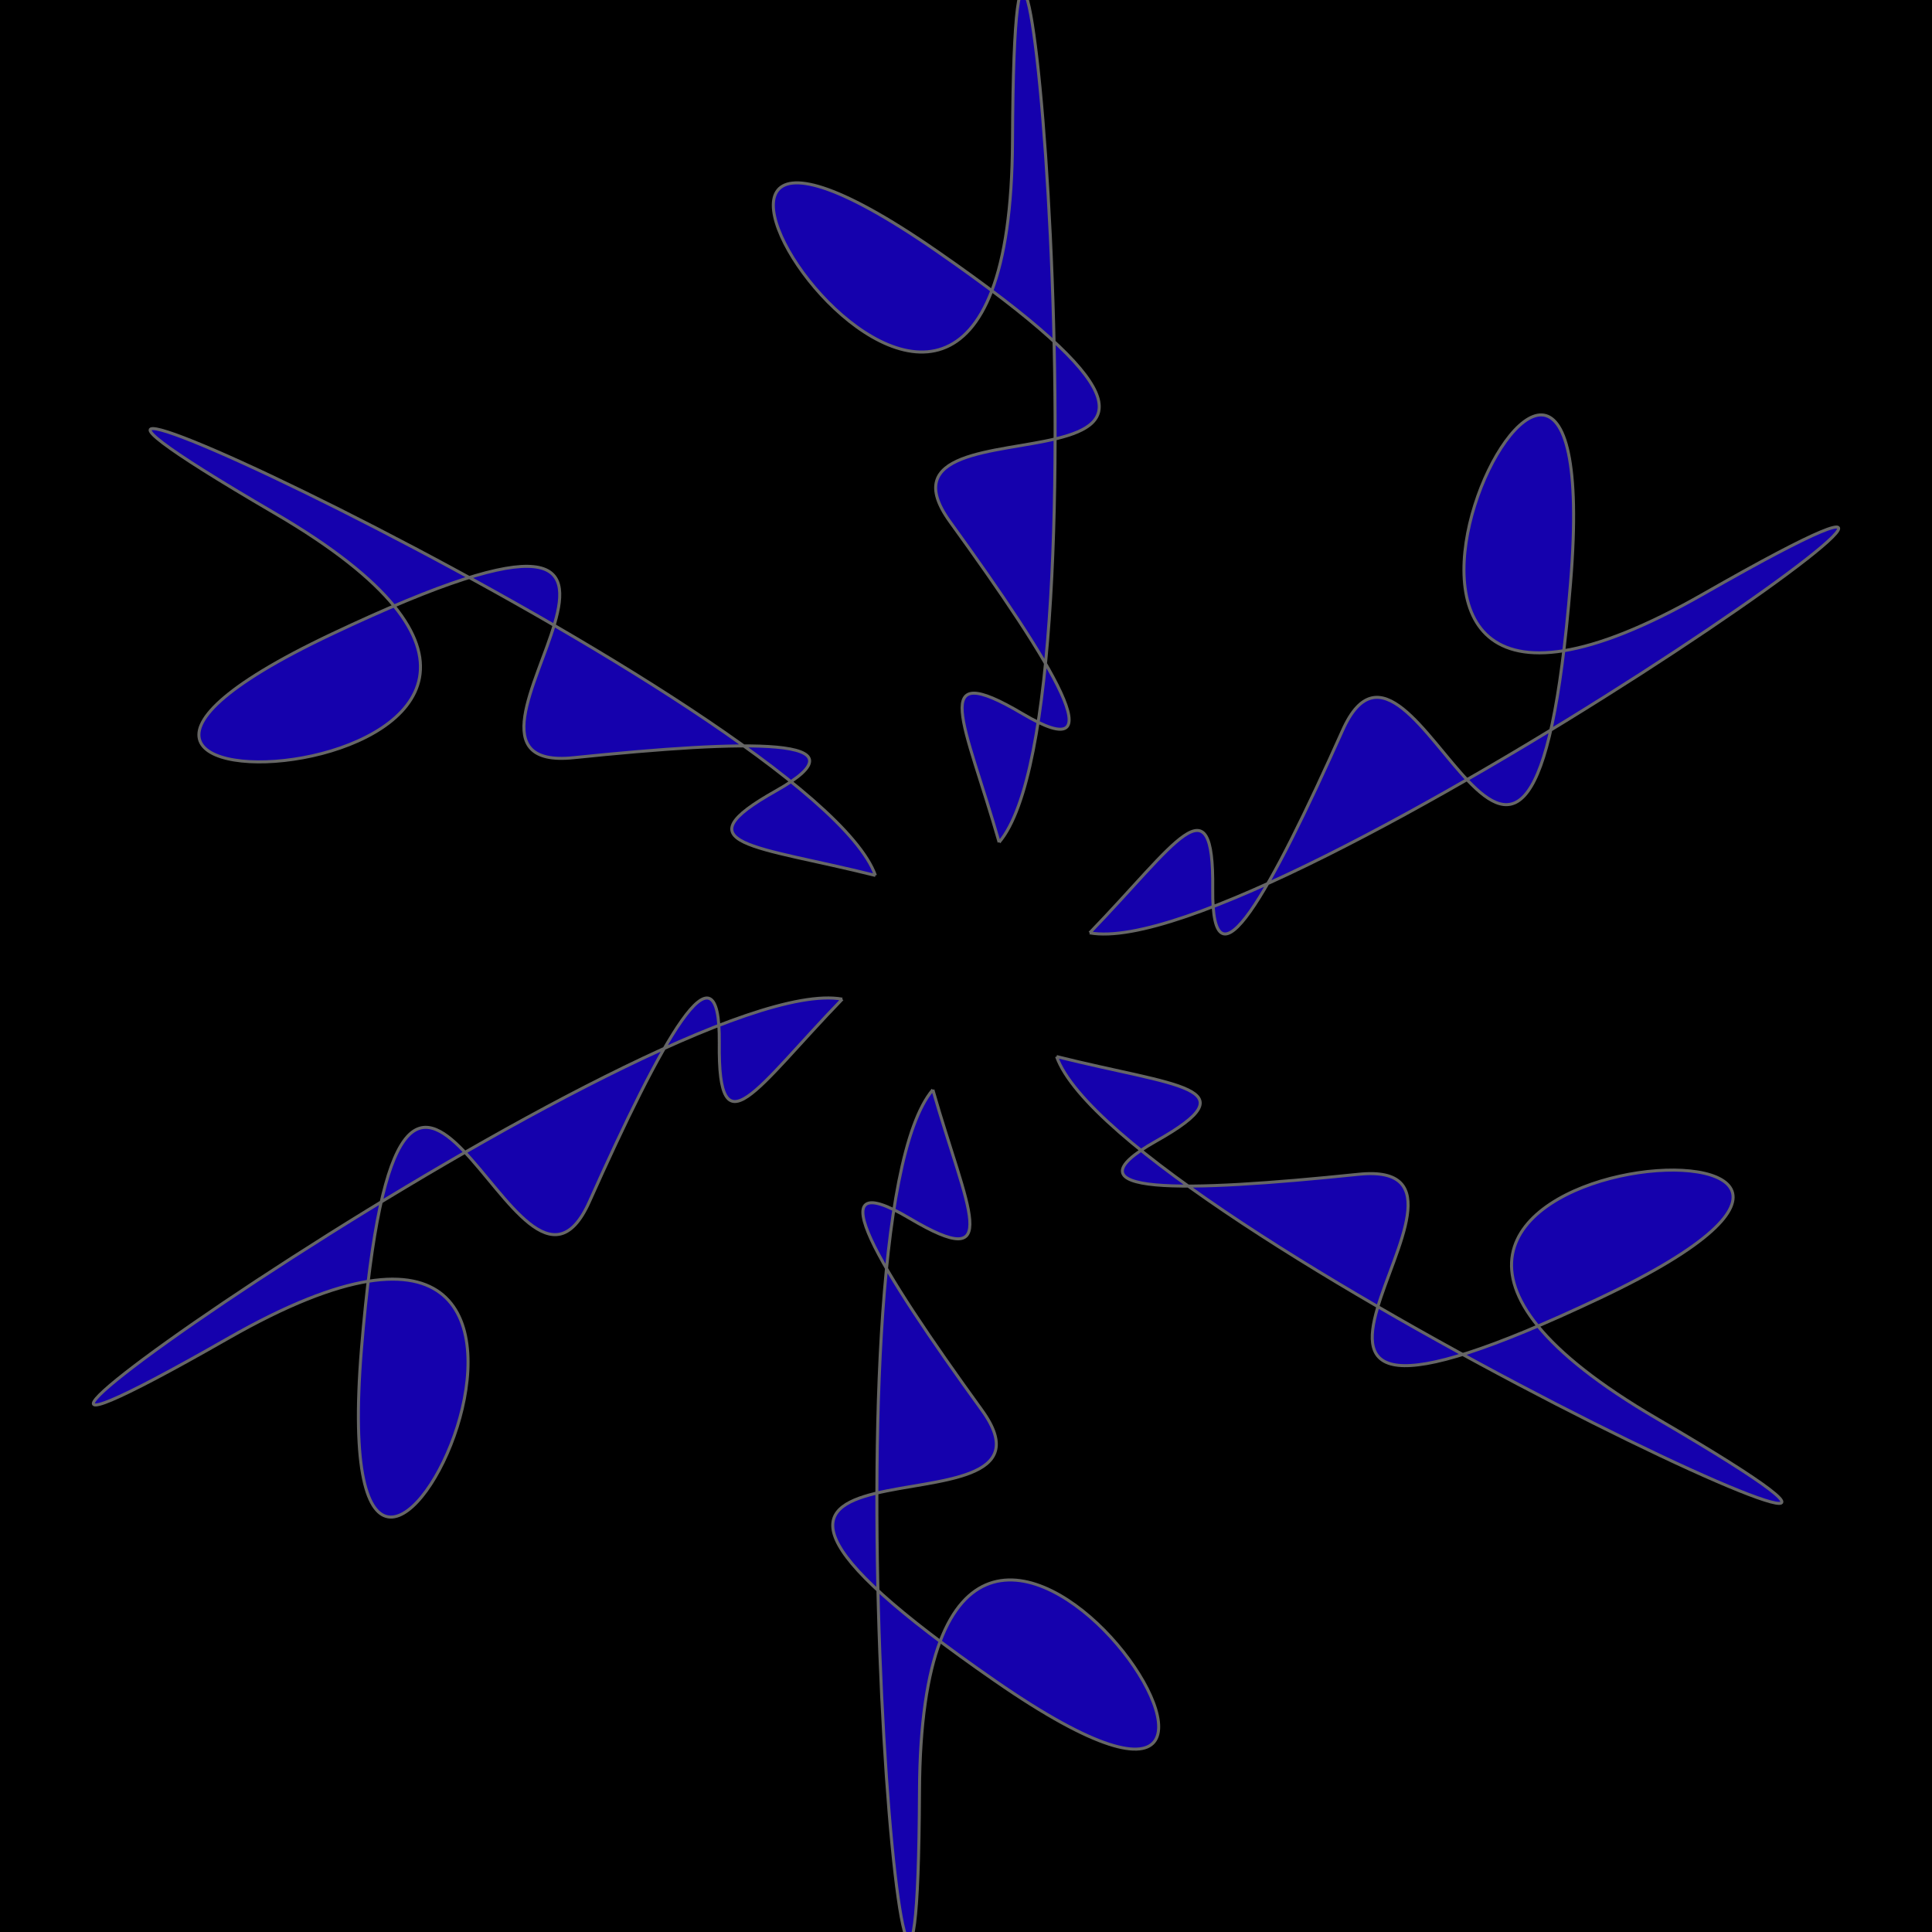
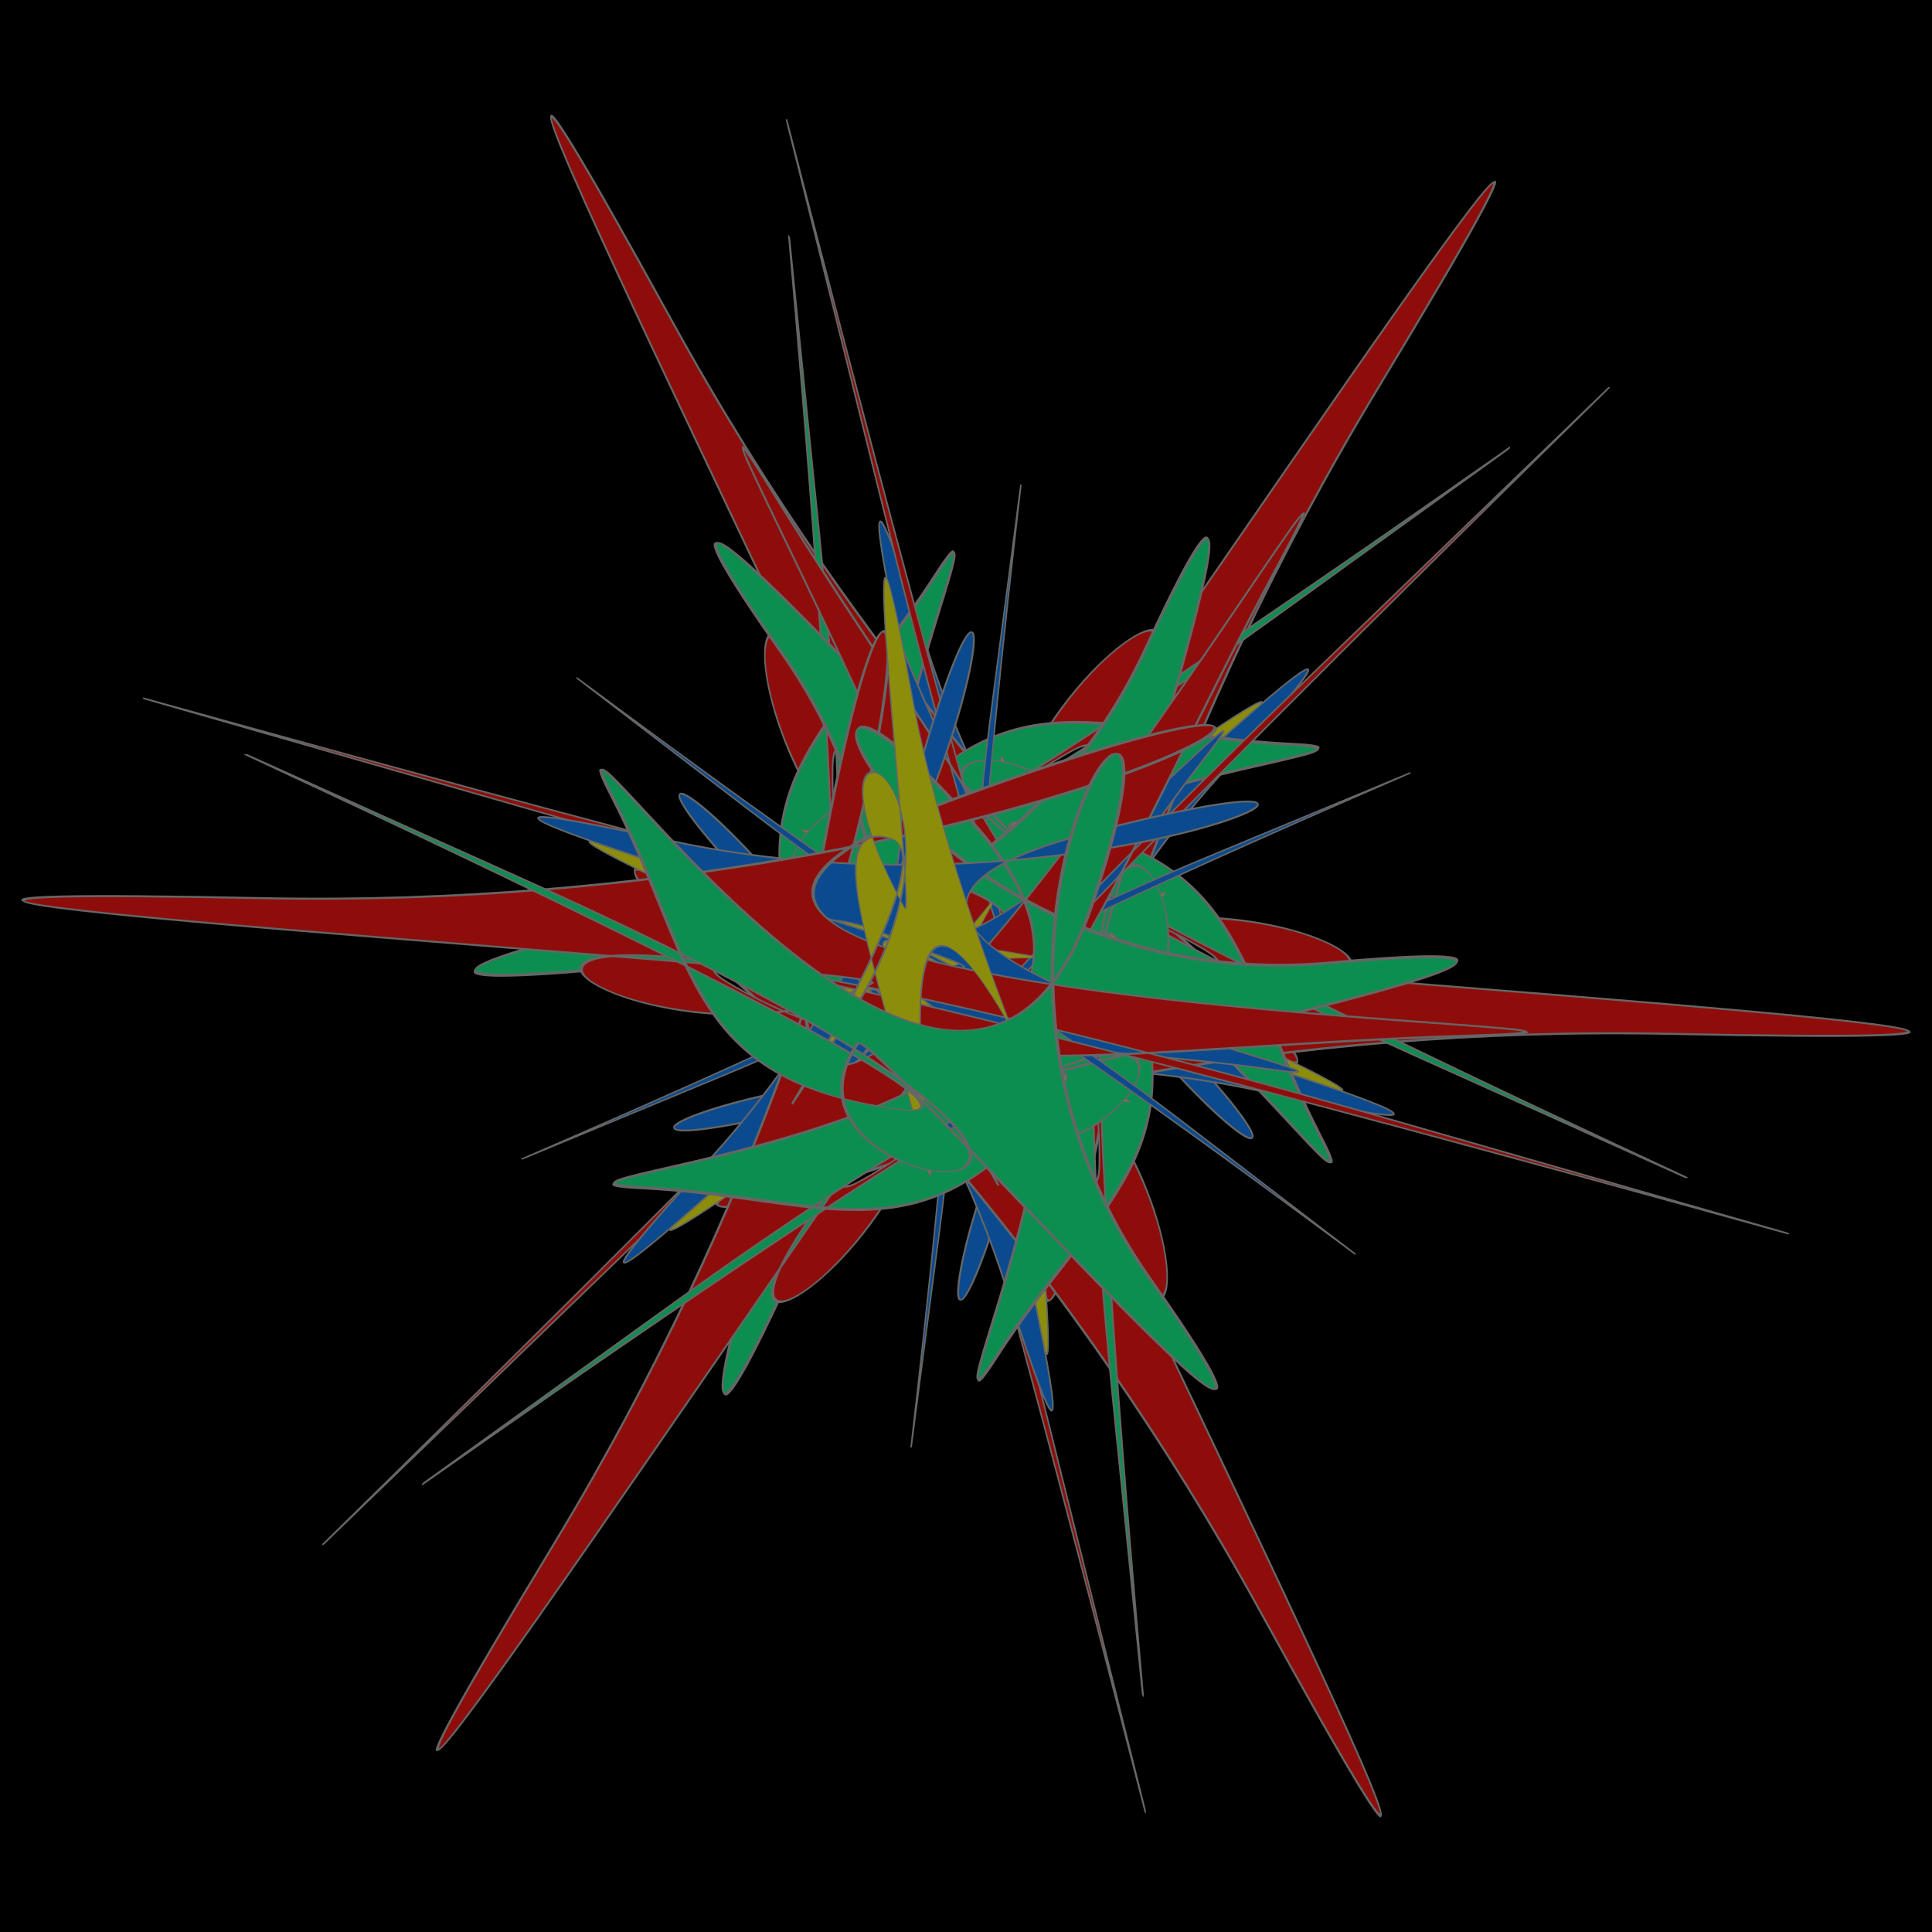
<svg xmlns="http://www.w3.org/2000/svg" xmlns:xlink="http://www.w3.org/1999/xlink" version="1.1" width="640" height="640" viewbox="0 0 640 640" style="background-color:hsl(0, 100%, 0%)">
  <defs>
-     <path id="parentPolygon" d="M 0 0 C 40 10, 65 10, 33 28 S 42 45, 100 39 S 32 150, 180 80 S 43 29, 199 120 S 20 56, 0 0" stroke="hsl(0, 0%,40%)" />
-     <animate xlink:href="#parentPolygon" attributeName="d" attributeType="XML" values="M 0 0 C 40 10, 65 10, 33 28 S 42 45, 100 39 S 32 150, 180 80 S 43 29, 199 120 S 20 56, 0 0;M 0 0 C 40 100, 65 100, 33 280 S 42 45, 100 39 S 32 150, 180 80 S 43 29, 199 120 S 20 56, 0 0;M 0 0 C 40 10, 65 10, 33 28 S 42 45, 100 39 S 32 150, 180 80 S 43 29, 199 120 S 20 56, 0 0" dur="7s" repeatCount="indefinite" />
-     <g id="polygonGroups">
-       <use xlink:href="#parentPolygon" transform="translate(30, 30)" fill="hsl(247,99%,34%)">
+     <path id="parentPath" d="M 0 0 C 124 78, 192 -88, -146 53 S 86 -48, 52 5 S -72 24, -200 6 S 192 35, -86 -99 S -85 -42, 194 -22 S -11 -8, 0 0" stroke="hsl(0,0%,40%)">
+       <animate attributeType="XML" attributeName="d" values="M 0 0 C 124 78, 192 -88, -146 53 S 86 -48, 52 5 S -72 24, -200 6 S 192 35, -86 -99 S -85 -42, 194 -22 S -11 -8, 0 0;M 0 0 C 174 96, 195 -71, 57 -26 S -141 -25, -110 60 S 193 -77, -13 -21 S 179 -15, 51 19 S 107 99, 172 69 S -170 62, 0 0;M 0 0 C 124 78, 192 -88, -146 53 S 86 -48, 52 5 S -72 24, -200 6 S 192 35, -86 -99 S -85 -42, 194 -22 S -11 -8, 0 0" dur="10s" repeatCount="indefinite" />
+     </path>
+     <g id="pathGroups">
+       <use xlink:href="#parentPath" transform="matrix(-0.12 -0.51 -0.49 0.31 -0.69 -0.33) translate(0,0)" fill="hsl(211,86%,30%)">
        <animate attributeName="opacity" values="1;0.3;1" dur="2s" repeatCount="indefinite" />
+       </use>
+       <use xlink:href="#parentPath" transform="matrix(-0.43 -0.88 -0.30 0.83 -0.98 0.91) translate(38,10)" fill="hsl(1,86%,30%)">
+         <animate attributeName="opacity" values="1;0.3;1" dur="4s" repeatCount="indefinite" />
+       </use>
+       <use xlink:href="#parentPath" transform="matrix(0.33 -0.24 0.09 -0.62 0.01 -0.94) translate(9,39)" fill="hsl(61,86%,30%)">
+         <animate attributeName="opacity" values="1;0.3;1" dur="6s" repeatCount="indefinite" />
+       </use>
+       <use xlink:href="#parentPath" transform="matrix(-0.17 0.53 -0.63 -0.91 -0.12 0.74) translate(50,50)" fill="hsl(151,86%,30%)">
+         <animate attributeName="opacity" values="1;0.3;1" dur="8s" repeatCount="indefinite" />
      </use>
    </g>
  </defs>
  <rect width="100%" height="100%" fill="hsl(0, 100%, 0%)" />
  <g>
-     <use xlink:href="#polygonGroups" transform="translate(320, 320) rotate(0,0,0)" />
-     <use xlink:href="#polygonGroups" transform="translate(320, 320) rotate(60,0,0)" />
-     <use xlink:href="#polygonGroups" transform="translate(320, 320) rotate(120,0,0)" />
-     <use xlink:href="#polygonGroups" transform="translate(320, 320) rotate(180,0,0)" />
-     <use xlink:href="#polygonGroups" transform="translate(320, 320) rotate(240,0,0)" />
-     <use xlink:href="#polygonGroups" transform="translate(320, 320) rotate(300,0,0)" />
+     <use xlink:href="#pathGroups" transform="translate(320, 320) rotate(0,0,0)" />
+     <use xlink:href="#pathGroups" transform="translate(320, 320) rotate(60,0,0)" />
+     <use xlink:href="#pathGroups" transform="translate(320, 320) rotate(120,0,0)" />
+     <use xlink:href="#pathGroups" transform="translate(320, 320) rotate(180,0,0)" />
+     <use xlink:href="#pathGroups" transform="translate(320, 320) rotate(240,0,0)" />
+     <use xlink:href="#pathGroups" transform="translate(320, 320) rotate(300,0,0)" />
    <animateTransform attributeName="transform" attributeType="XML" type="rotate" values="0 320 320;360 320 320" dur="30s" repeatCount="indefinite" />
  </g>
</svg>
